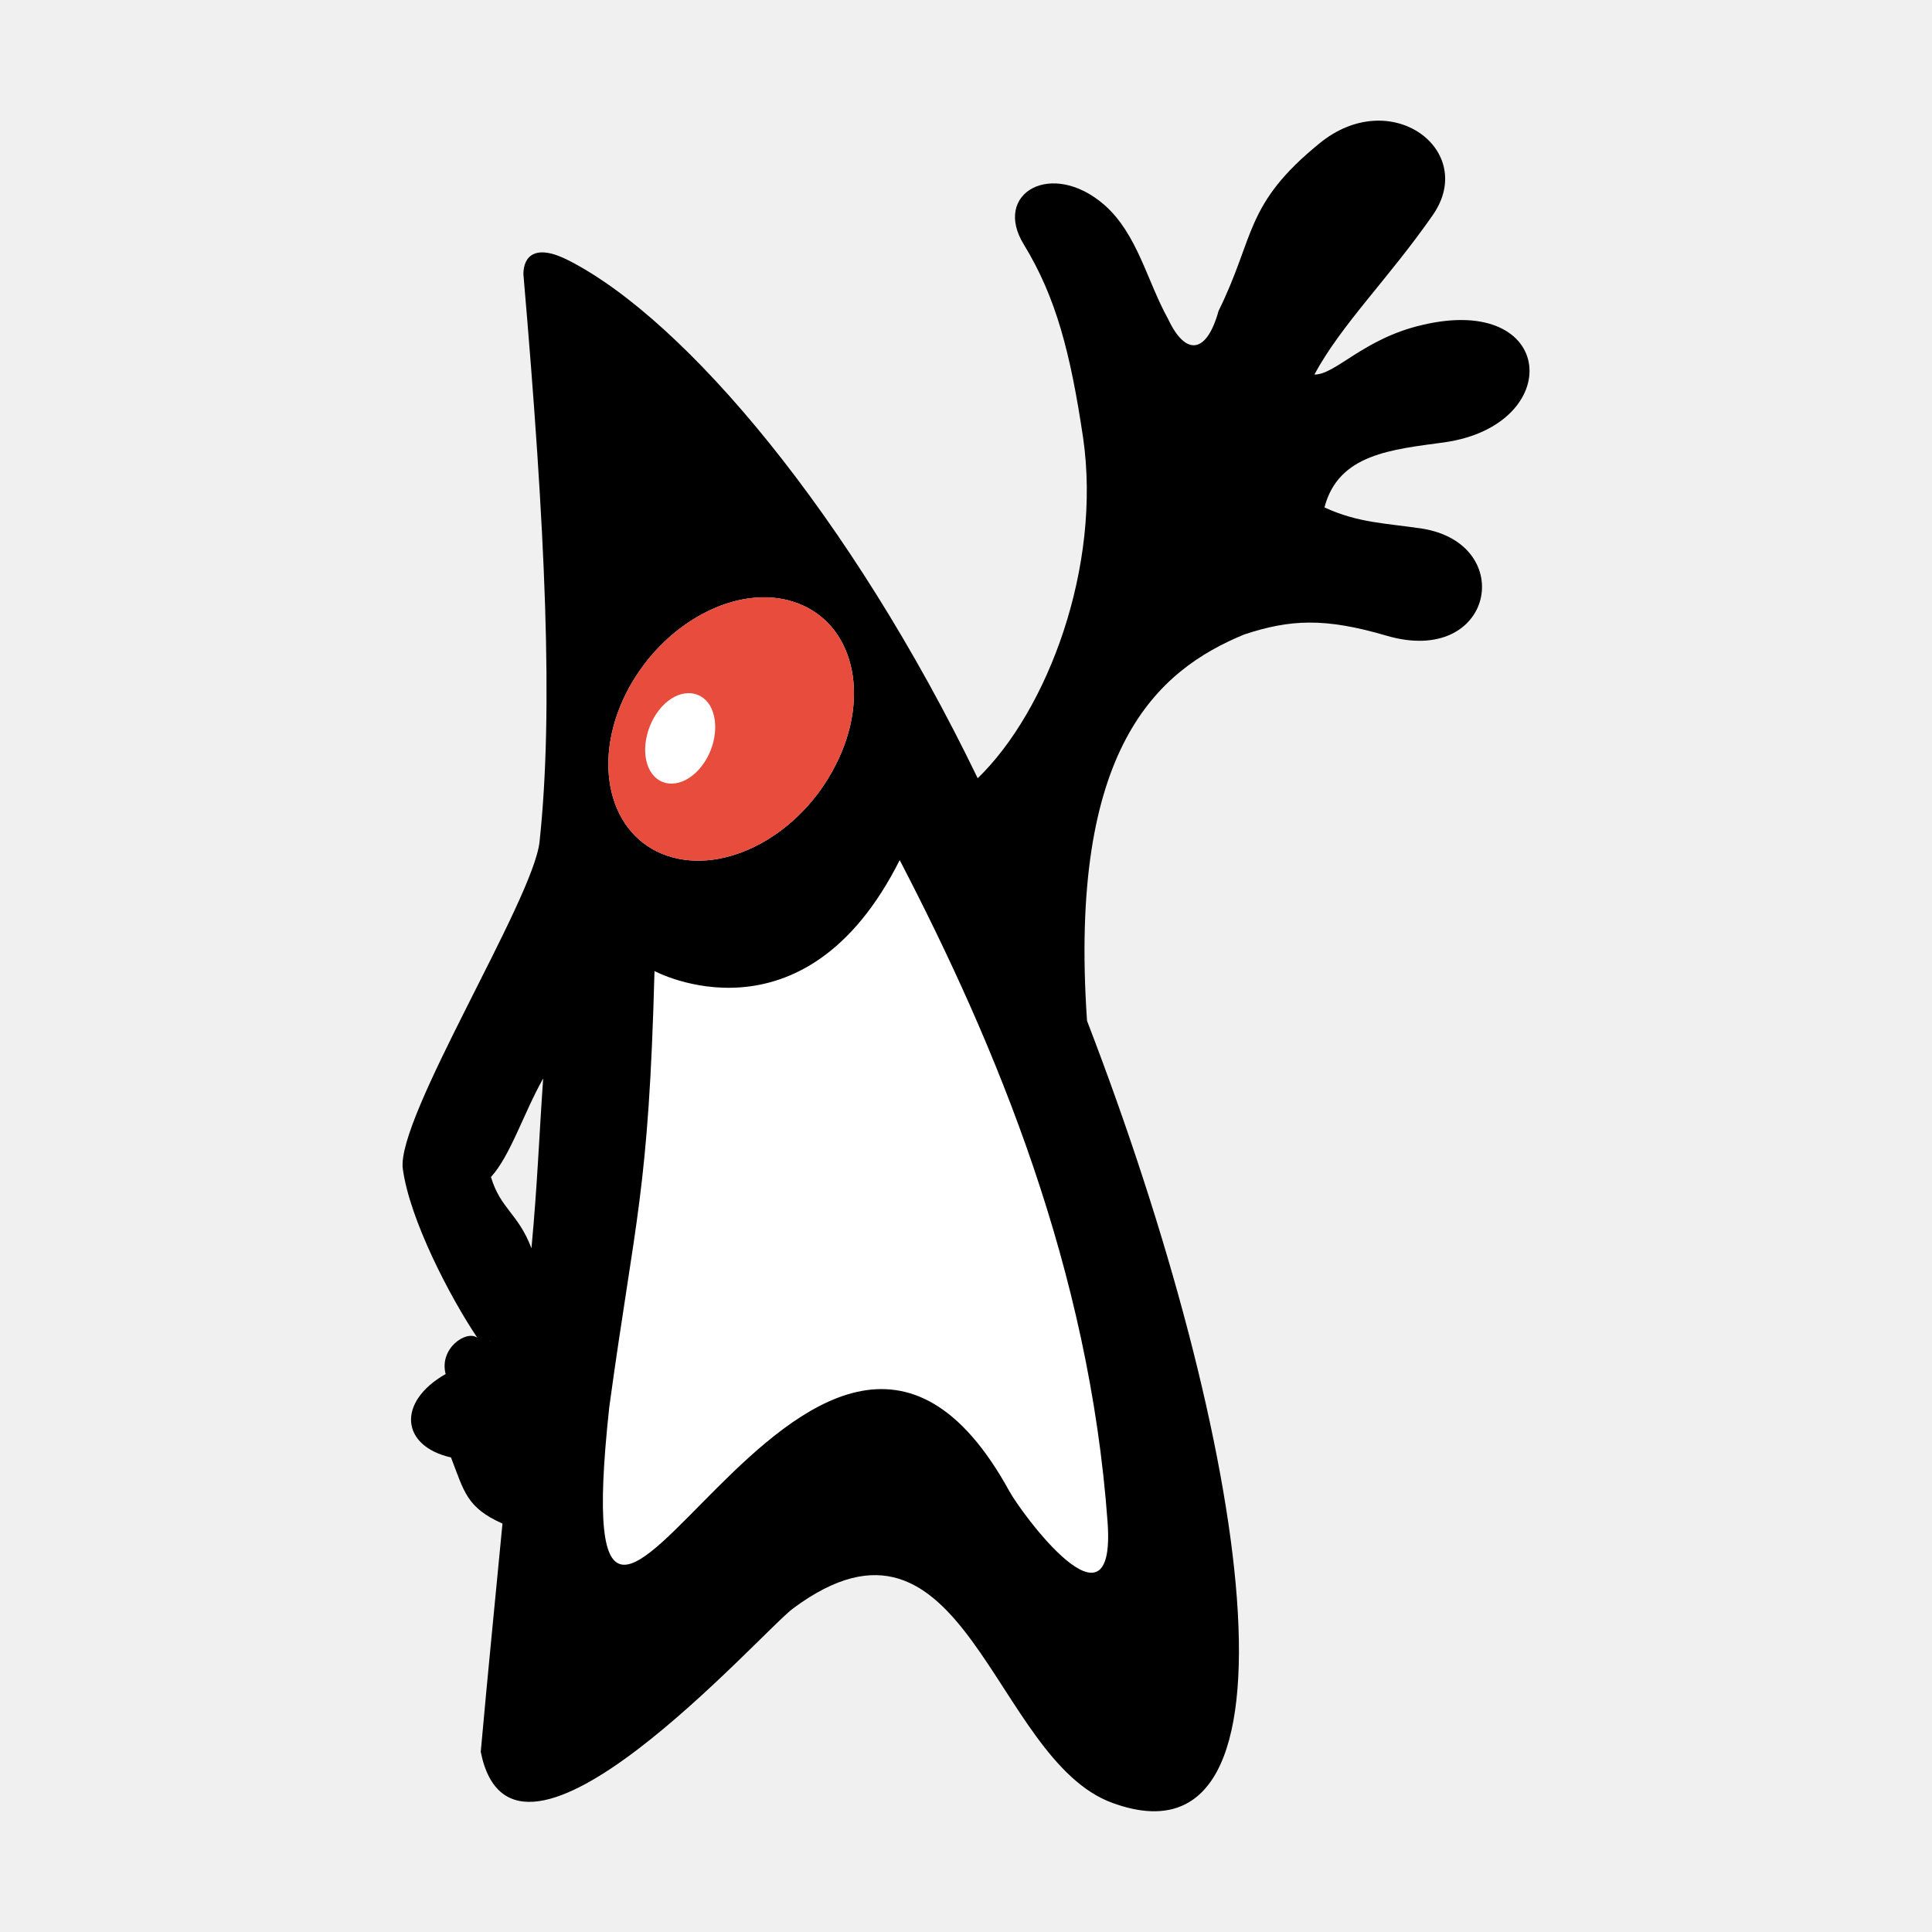
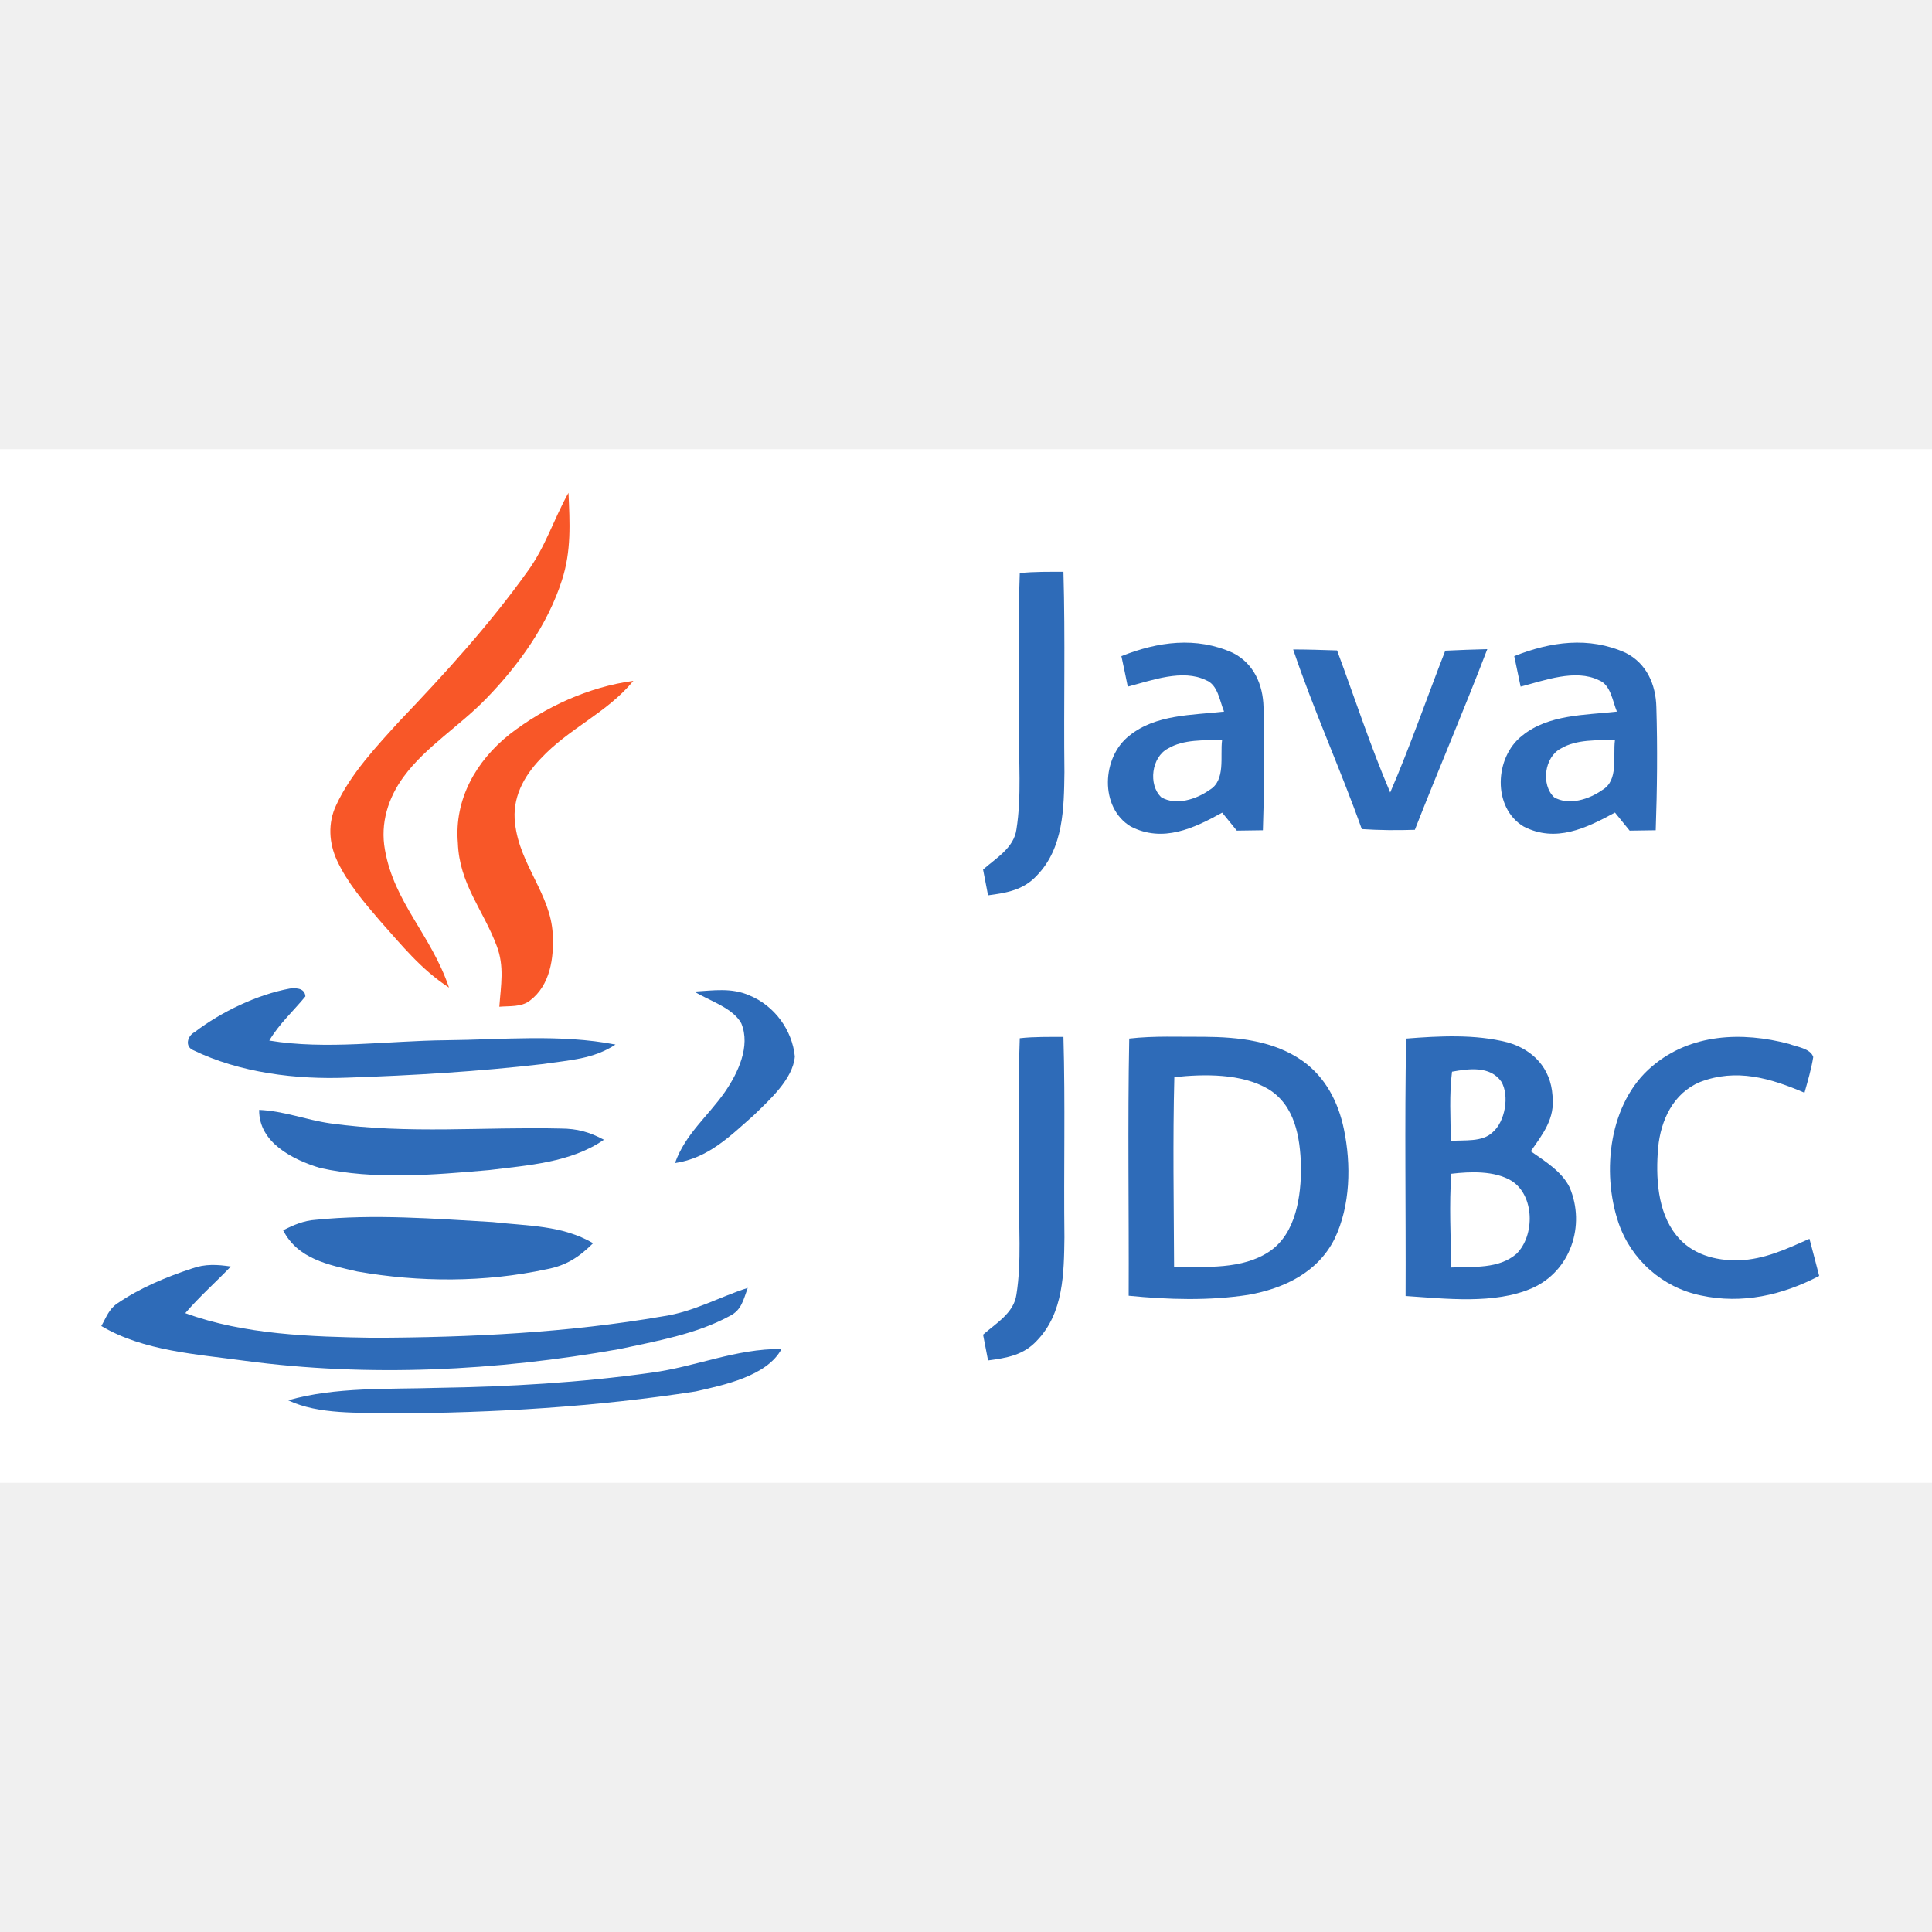
- <svg xmlns="http://www.w3.org/2000/svg" x="0px" y="0px" width="240" height="240" viewBox="0 0 172 172" style=" fill:#000000;">
-   <g transform="">
-     <g fill="none" fill-rule="nonzero" stroke="none" stroke-width="1" stroke-linecap="butt" stroke-linejoin="miter" stroke-miterlimit="10" stroke-dasharray="" stroke-dashoffset="0" font-family="none" font-weight="none" font-size="none" text-anchor="none" style="mix-blend-mode: normal">
-       <path d="M0,172v-172h172v172z" fill="none" />
-       <g>
-         <path d="M126.588,28.939c-5.21,1.211 -7.686,4.429 -9.575,4.407c2.444,-4.515 6.561,-8.478 10.56,-14.222c3.967,-5.744 -3.755,-11.571 -10.116,-6.35c-6.697,5.454 -5.708,8.306 -8.969,14.899c-1.061,3.827 -2.928,4.081 -4.511,0.699c-1.867,-3.368 -2.709,-7.518 -5.637,-10.109c-4.691,-4.11 -10.04,-1.075 -7.174,3.533c2.838,4.662 4.124,9.546 5.264,17.204c1.641,11.434 -3.139,24.23 -9.388,30.286c-11.302,-23.385 -25.983,-40.739 -36.36,-46.071c-3.128,-1.62 -4.085,-0.312 -4.085,1.197c1.974,22.926 2.691,38.804 1.437,50.532c-0.566,5.203 -12.782,24.585 -12.173,29.115c0.613,4.529 4.221,11.452 6.633,15.036c-0.989,-0.717 -3.415,0.957 -2.82,3.232c-4.361,2.48 -3.992,6.418 0.477,7.425c1.168,3.01 1.369,4.458 4.583,5.887c-0.609,6.389 -1.29,13.133 -1.935,20.325c2.913,14.441 24.983,-10.703 27.825,-12.785c15.333,-11.359 17.712,13.48 28.434,17.336c17.992,6.561 12.262,-31.877 -2.283,-69.635c-1.67,-24.256 6.228,-31.189 13.989,-34.393c4.078,-1.344 7.145,-1.519 12.689,0.111c9.55,2.781 11.657,-8.188 3.139,-9.539c-3.218,-0.487 -5.672,-0.494 -8.679,-1.885c1.243,-4.784 6.031,-5.156 10.729,-5.801c10.732,-1.569 9.937,-13.294 -2.053,-10.435zM43.559,119.479l0.1,-0.107c0,0 0,0.007 0.004,0.007zM47.314,111.133c-1.179,-3.114 -2.748,-3.49 -3.605,-6.346c1.734,-1.903 2.91,-5.694 4.648,-8.776c-0.387,5.579 -0.509,9.374 -1.043,15.122zM55.742,61.716c3.178,-6.267 9.926,-9.858 15.043,-8.091c5.174,1.763 6.79,8.249 3.619,14.462c-3.157,6.267 -9.868,9.851 -15.032,8.088c-5.131,-1.763 -6.74,-8.249 -3.63,-14.459z" fill="#000000" />
-         <path d="M55.742,61.716c3.178,-6.267 9.926,-9.858 15.043,-8.091c5.174,1.763 6.79,8.249 3.619,14.462c-3.157,6.267 -9.868,9.851 -15.032,8.088c-5.131,-1.763 -6.74,-8.249 -3.63,-14.459z" fill="#e74c3c" />
-         <path d="M89.87,132.773c1.018,1.878 9.499,13.473 8.736,2.752c-1.63,-22.5 -9.861,-42.305 -18.508,-58.953c-8.553,17.032 -21.83,9.876 -21.83,9.876c-0.52,19.726 -1.713,21.923 -4.028,38.833c-4.447,41.097 18.132,-24.424 35.629,7.493zM62.2,68.528c1.466,-1.609 1.906,-4.146 1.01,-5.712c-0.932,-1.512 -2.849,-1.484 -4.307,0.122c-1.455,1.613 -1.899,4.196 -1.007,5.712c0.896,1.523 2.842,1.484 4.304,-0.122z" fill="#ffffff" />
-       </g>
-       <path d="" fill="none" />
-       <path d="" fill="none" />
-       <path d="" fill="none" />
-       <path d="" fill="none" />
-       <path d="" fill="none" />
+ <svg xmlns="http://www.w3.org/2000/svg" height="200" viewBox="0 0 200 200" width="200">
+   <g transform="translate(0 46.5)">
+     <path d="m0 0h200v107h-200z" fill="#fff" />
+     <path d="m58.848 4.516c.141 3.113.305 6.031-.676 9.039-1.465 4.602-4.473 8.797-7.805 12.227-2.715 2.828-6.312 5.02-8.574 8.117-1.621 2.195-2.445 4.844-1.945 7.57.953 5.477 4.773 8.789 6.633 14.266-2.887-1.875-4.887-4.375-7.148-6.91-1.633-1.898-3.387-3.957-4.445-6.246-.84-1.805-.961-3.883-.094-5.711 1.488-3.25 4.199-6.125 6.586-8.746 4.668-4.891 9.273-9.93 13.234-15.48 1.859-2.535 2.707-5.41 4.234-8.125zm0 0" fill="#f85728" />
+     <path d="m105.566 12.828c1.488-.168 3.027-.129 4.52-.141.199 6.914.019 13.836.102 20.75-.047 3.727-.086 7.844-2.855 10.699-1.387 1.504-3.125 1.793-5.051 2.047-.168-.891-.34-1.777-.516-2.668 1.328-1.176 3.188-2.234 3.453-4.152.555-3.465.207-7.102.281-10.605.074-5.305-.141-10.633.066-15.93zm0 0" fill="#2e6bb8" />
+     <path d="m127.613 21.078c2.172 1.09 3.133 3.277 3.188 5.633.125 4.238.078 8.5-.066 12.738-.902.016-1.801.027-2.699.039-.508-.621-1.016-1.242-1.516-1.863-2.953 1.637-6.145 3.137-9.461 1.438-3.258-1.961-3.004-7.184-.16-9.398 2.723-2.219 6.508-2.125 9.816-2.5-.453-1.09-.641-2.793-1.867-3.25-2.422-1.191-5.641.027-8.102.664-.211-1.059-.434-2.109-.66-3.156 3.773-1.5 7.723-2.055 11.527-.344zm0 0" fill="#2e6bb8" />
+     <path d="m168.281 21.078c2.172 1.09 3.133 3.277 3.184 5.633.129 4.238.082 8.5-.066 12.738-.898.016-1.797.027-2.699.039-.512-.621-1.012-1.242-1.52-1.871-2.973 1.613-6.125 3.156-9.453 1.445-3.262-1.961-3.008-7.184-.16-9.398 2.719-2.219 6.508-2.125 9.812-2.5-.453-1.09-.641-2.793-1.867-3.25-2.418-1.191-5.637.027-8.098.664-.215-1.059-.434-2.109-.66-3.156 3.773-1.5 7.719-2.055 11.527-.344zm0 0" fill="#2e6bb8" />
+     <path d="m133.867 20.73c1.52 0 3.031.055 4.547.102 1.824 4.902 3.445 9.898 5.5 14.707 2.078-4.816 3.793-9.793 5.699-14.68 1.453-.066 2.906-.129 4.352-.16-2.398 6.27-5.051 12.445-7.5 18.703-1.84.062-3.652.047-5.492-.074-2.227-6.25-4.984-12.312-7.105-18.598zm0 0" fill="#2e6bb8" />
+     <path d="m65.566 23.98c-2.754 3.352-6.652 4.883-9.613 8.074-1.754 1.824-2.961 4.086-2.633 6.691.473 4.281 3.691 7.332 3.898 11.449.141 2.461-.258 5.305-2.367 6.891-.887.688-2.09.535-3.16.633.156-2.211.547-4.172-.277-6.312-1.406-3.75-3.859-6.387-4.016-10.641-.387-4.527 1.895-8.5 5.348-11.246 3.688-2.855 8.188-4.902 12.82-5.539zm0 0" fill="#f85728" />
+     <path d="m126.512 30.102c-.227 1.684.41 4.191-1.32 5.184-1.332.949-3.457 1.645-4.977.746-1.375-1.297-1.008-4.16.691-5.043 1.613-.969 3.785-.848 5.605-.887zm0 0" fill="#fff" />
+     <path d="m167.18 30.102c-.227 1.691.406 4.191-1.32 5.184-1.332.949-3.461 1.645-4.98.746-1.371-1.297-1.004-4.16.695-5.043 1.613-.969 3.785-.848 5.605-.887zm0 0" fill="#fff" />
+     <g fill="#2e6bb8">
+       <path d="m30.012 55.832c1.023-.117 1.555.156 1.602.816-1.262 1.539-2.715 2.836-3.738 4.57 5.891.977 12.211.023 18.293-.035 5.773-.055 11.859-.66 17.547.449-2.336 1.531-4.793 1.605-7.469 2.012-6.719.781-13.484 1.184-20.246 1.41-5.34.215-11.172-.492-16.027-2.855-.852-.387-.578-1.457.168-1.852 2.746-2.098 6.48-3.891 9.871-4.516zm0 0" />
+       <path d="m71.879 56.148c1.973-.113 3.875-.43 5.742.414 2.547 1.059 4.387 3.559 4.66 6.301-.195 2.352-2.633 4.5-4.234 6.07-2.492 2.207-4.738 4.461-8.172 4.969 1.078-3.023 3.371-4.801 5.152-7.34 1.352-1.953 2.699-4.758 1.711-7.129-.891-1.625-3.34-2.344-4.859-3.285zm0 0" />
+       <path d="m105.566 60.977c1.488-.168 3.027-.129 4.52-.141.199 6.914.019 13.836.102 20.75-.047 3.727-.086 7.848-2.855 10.703-1.387 1.504-3.125 1.789-5.051 2.043-.168-.887-.34-1.777-.516-2.668 1.328-1.176 3.188-2.23 3.453-4.152.555-3.465.207-7.102.281-10.605.074-5.305-.141-10.633.066-15.93zm0 0" />
+       <path d="m116.898 61.012c2.566-.297 5.195-.168 7.773-.184 3.527.027 7.223.41 10.187 2.508 2.359 1.688 3.68 4.246 4.262 7.051.766 3.664.68 7.926-.961 11.348-1.746 3.492-5.238 5.148-8.922 5.805-4.07.629-8.305.5-12.398.094.039-8.867-.113-17.77.059-26.621zm0 0" />
+       <path d="m145.566 61.012c3.426-.27 7.148-.469 10.5.395 2.648.754 4.461 2.68 4.648 5.496.277 2.387-.98 3.957-2.25 5.777 1.457 1.023 3.223 2.094 4.023 3.738 1.68 3.938.098 8.672-3.887 10.434-3.895 1.699-8.949 1.082-13.094.809.039-8.875-.113-17.781.059-26.648zm0 0" />
+       <path d="m185.207 61.566c.781.305 2.219.461 2.5 1.355-.199 1.246-.566 2.48-.906 3.699-3.535-1.512-7.055-2.562-10.828-1.105-2.758 1.16-4.051 3.941-4.324 6.789-.254 3.004-.094 6.629 1.887 9.074 1.57 1.98 4.039 2.648 6.473 2.59 2.645-.094 4.938-1.176 7.305-2.227.336 1.277.68 2.559 1.008 3.844-3.809 1.992-7.973 2.941-12.246 2.02-3.973-.82-7.223-3.684-8.535-7.535-1.777-5.27-.984-12.418 3.48-16.184 3.988-3.398 9.32-3.613 14.188-2.32zm0 0" />
    </g>
+     <path d="m150.312 64.441c1.727-.309 3.934-.629 5.102 1.027.867 1.453.398 4.16-.906 5.25-1.062 1.039-2.934.77-4.32.891-.019-2.367-.176-4.816.125-7.168zm0 0" fill="#fff" />
+     <path d="m121.566 65.004c3.102-.328 6.953-.395 9.727 1.234 2.781 1.699 3.293 4.992 3.387 7.984.019 3.066-.5 6.945-3.238 8.809-2.84 1.926-6.641 1.598-9.902 1.625-.027-6.547-.141-13.113.027-19.652zm0 0" fill="#fff" />
+     <path d="m26.828 68.395c2.594.113 4.797 1.023 7.359 1.395 8.121 1.133 15.848.344 23.852.535 1.727.008 2.961.355 4.48 1.16-3.418 2.367-7.852 2.641-11.887 3.141-5.707.496-11.895 1.043-17.527-.227-2.777-.848-6.324-2.609-6.277-6.004zm0 0" fill="#2e6bb8" />
+     <path d="m150.238 75.008c1.969-.234 4.469-.328 6.223.723 2.414 1.512 2.445 5.664.527 7.562-1.848 1.598-4.496 1.312-6.762 1.418-.039-3.23-.219-6.488.012-9.703zm0 0" fill="#fff" />
+     <path d="m32.68 79.773c6.035-.613 12.285-.113 18.332.234 3.68.422 7.141.309 10.387 2.188-1.445 1.438-2.785 2.316-4.805 2.695-6.402 1.379-13.188 1.363-19.613.234-2.973-.688-6.152-1.285-7.672-4.266 1.078-.551 2.145-1.004 3.371-1.086zm0 0" fill="#2e6bb8" />
+     <path d="m23.895 84.609c-1.562 1.633-3.246 3.109-4.715 4.828 6.074 2.234 13.082 2.449 19.488 2.551 10.02-.035 20.152-.523 30.031-2.234 3.129-.469 5.746-1.98 8.707-2.93-.461 1.238-.621 2.312-1.918 2.934-3.43 1.859-7.582 2.582-11.363 3.398-12.727 2.262-25.957 2.93-38.793 1.211-4.973-.684-10.48-1.004-14.844-3.598.504-.875.777-1.746 1.652-2.336 2.348-1.602 5.059-2.738 7.746-3.621 1.348-.488 2.621-.41 4.008-.203zm0 0" fill="#2e6bb8" />
+     <path d="m80.906 93.145c-1.512 2.828-6.012 3.738-8.887 4.395-10.34 1.602-20.898 2.227-31.352 2.277-3.48-.121-7.641.16-10.836-1.355 4.84-1.406 10.469-1.133 15.5-1.293 7.367-.113 14.754-.539 22.055-1.562 4.672-.621 8.738-2.496 13.52-2.461zm0 0" fill="#2e6bb8" />
  </g>
</svg>
